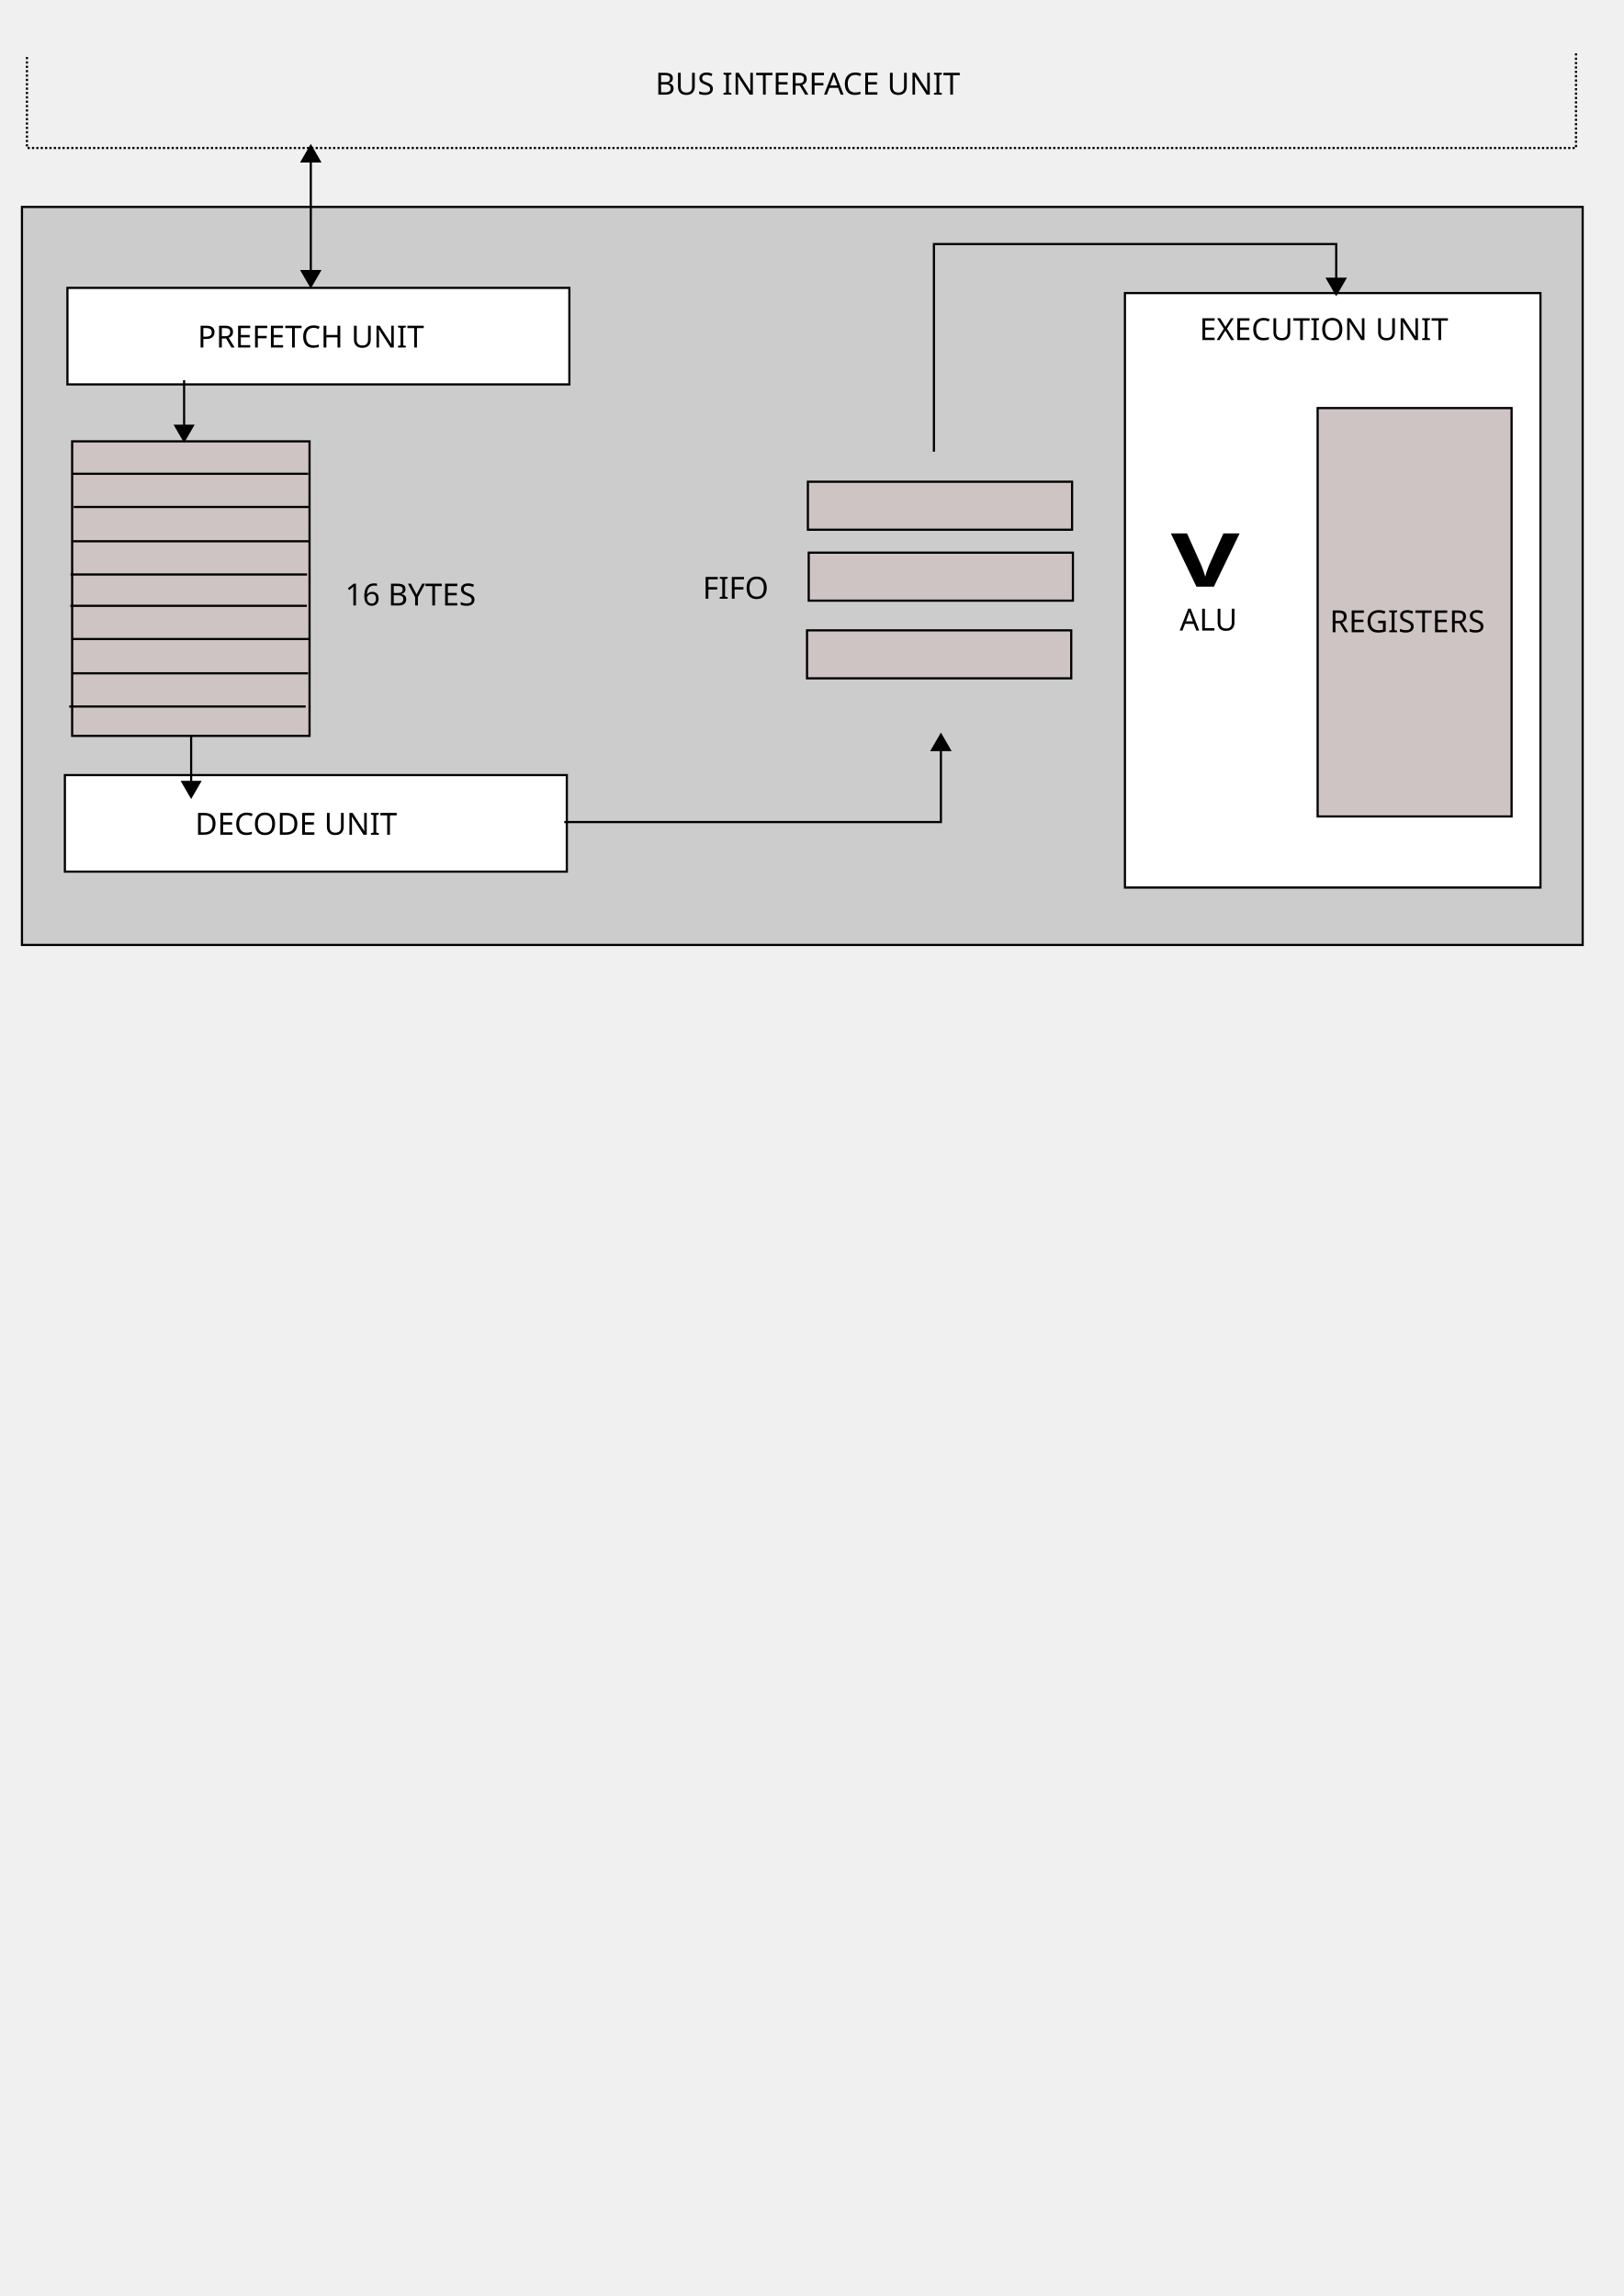
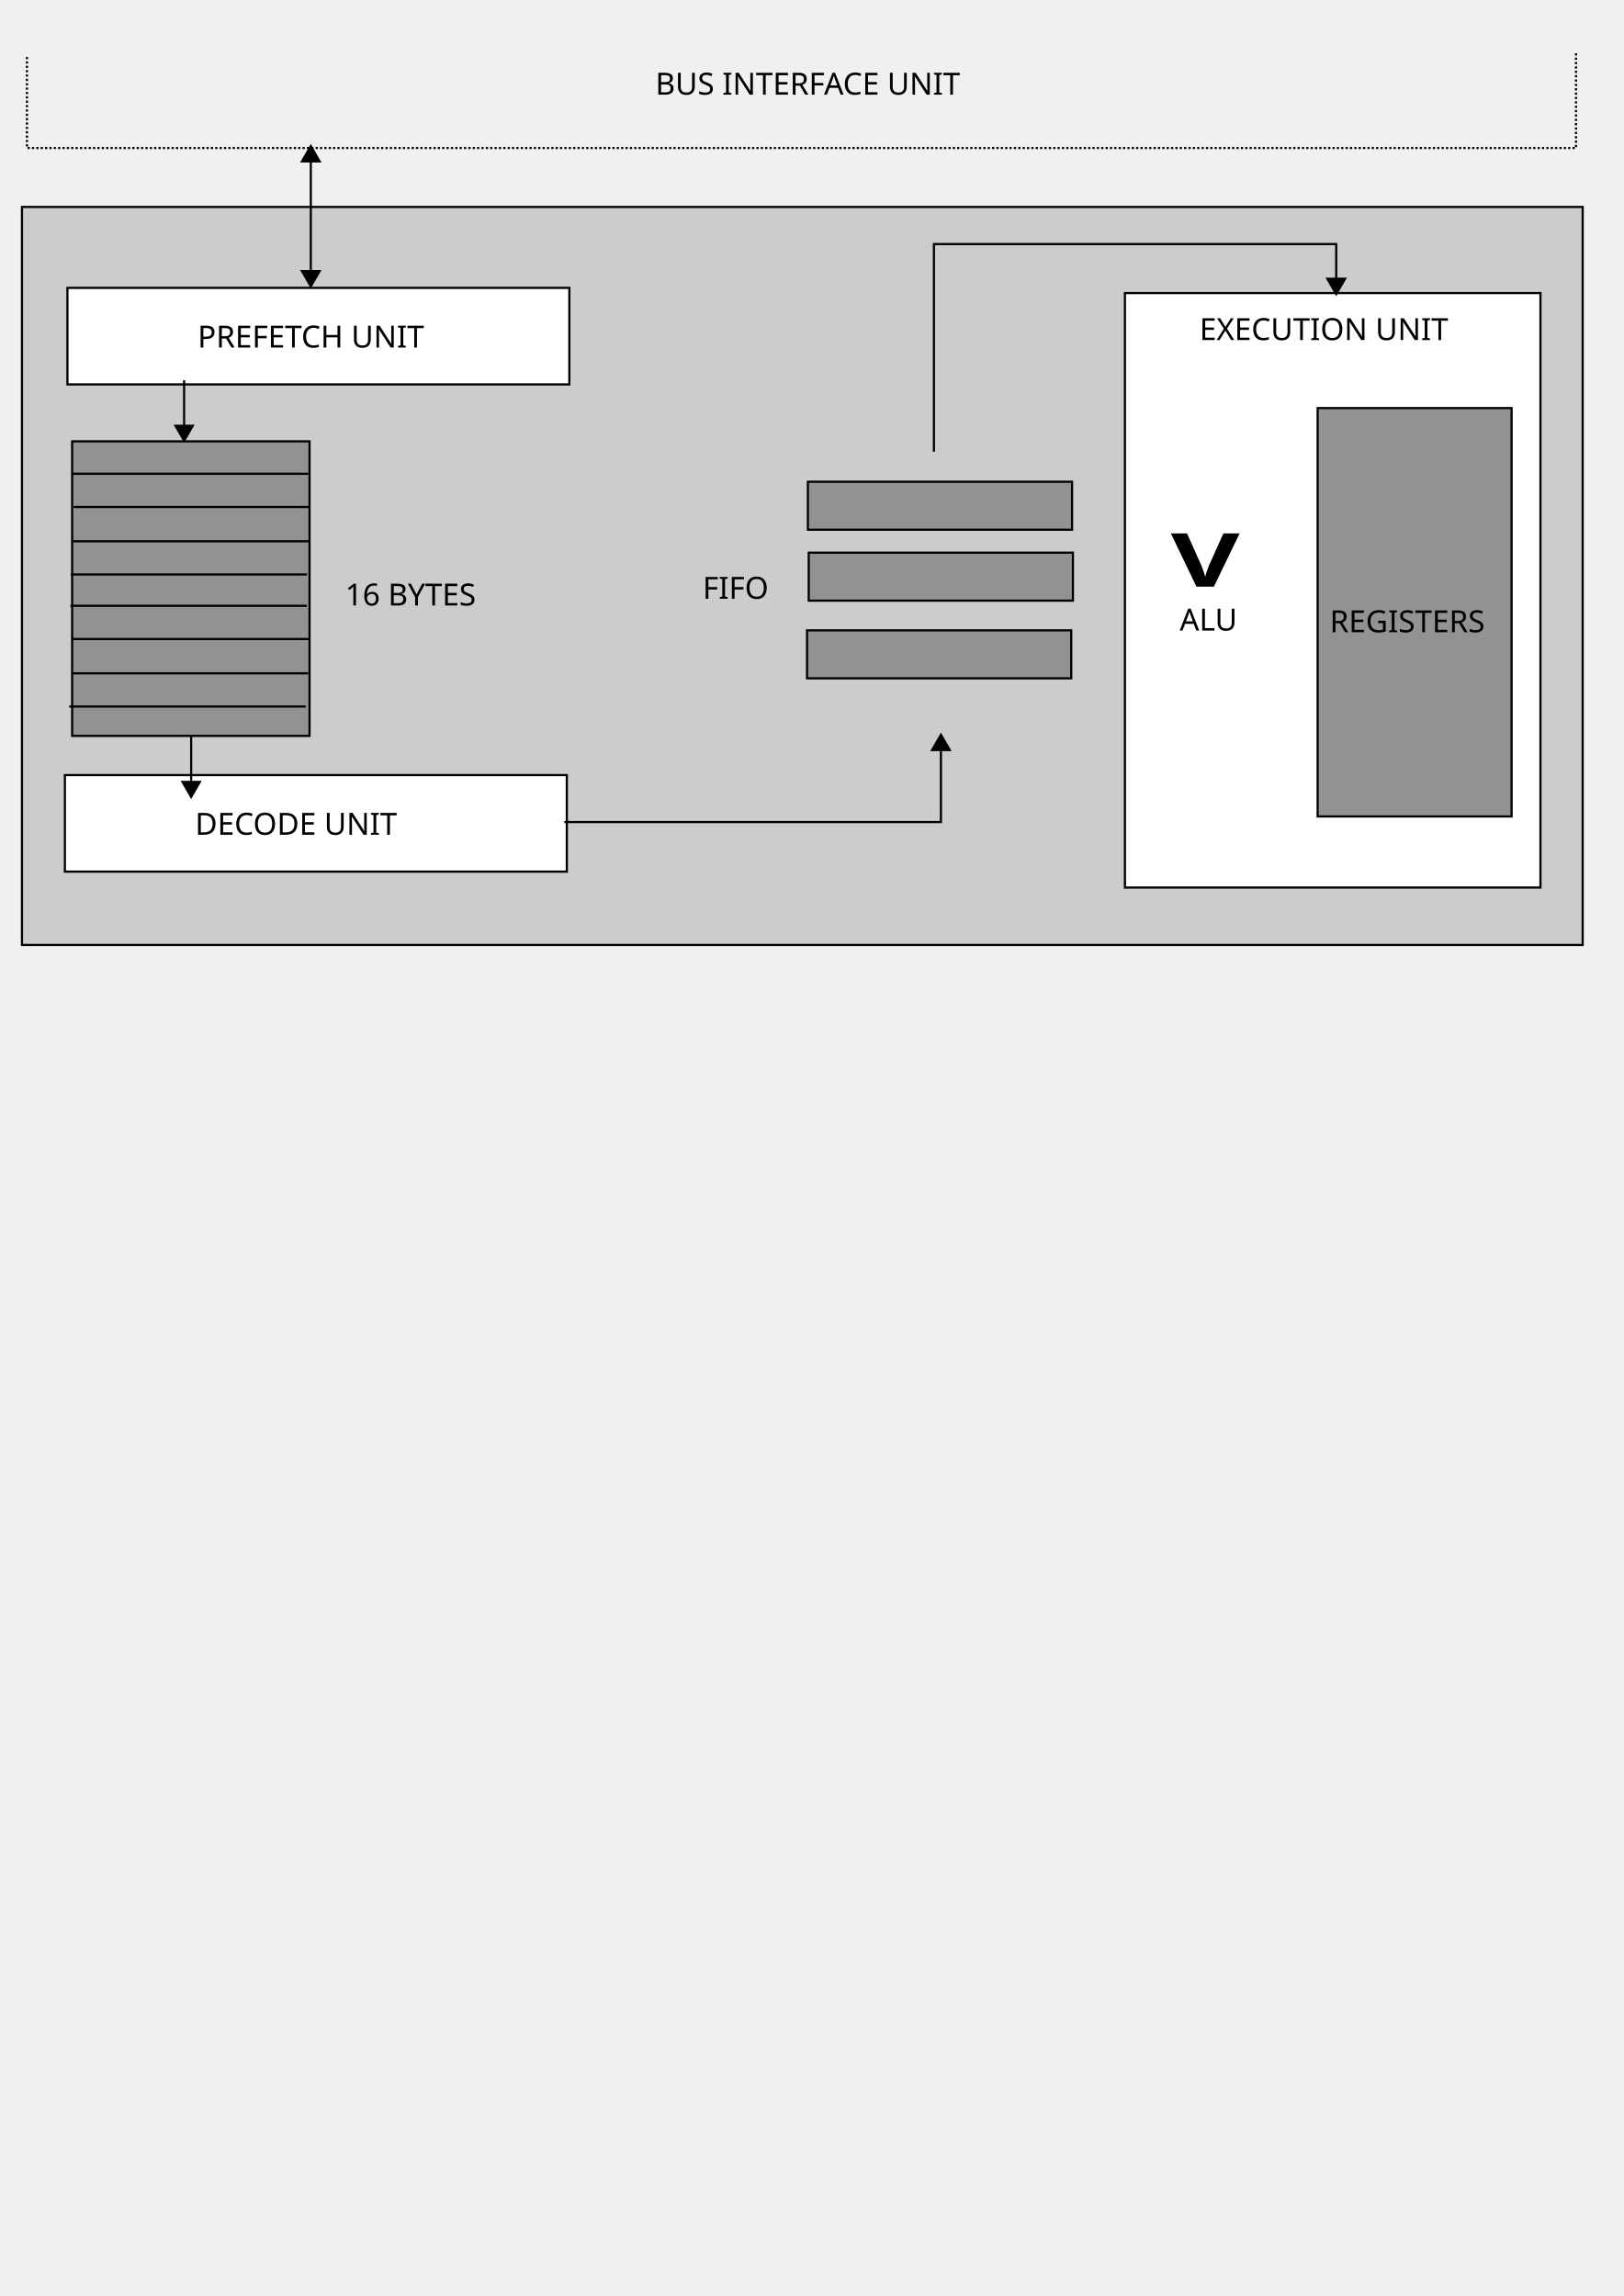
<svg xmlns="http://www.w3.org/2000/svg" width="210mm" height="297mm" viewBox="0 0 744.094 1052.362" id="svg4283" version="1.1">
  <defs id="defs4285">
    <marker orient="auto" refY="0.0" refX="0.0" id="marker6716" style="overflow:visible">
      <path id="path6718" d="M 5.77,0.0 L -2.88,5.0 L -2.88,-5.0 L 5.77,0.0 z " style="fill-rule:evenodd;stroke:#000000;stroke-width:1pt;stroke-opacity:1;fill:#000000;fill-opacity:1" transform="scale(0.8)" />
    </marker>
    <marker orient="auto" refY="0.0" refX="0.0" id="TriangleInL" style="overflow:visible">
      <path id="path5186" d="M 5.77,0.0 L -2.88,5.0 L -2.88,-5.0 L 5.77,0.0 z " style="fill-rule:evenodd;stroke:#000000;stroke-width:1pt;stroke-opacity:1;fill:#000000;fill-opacity:1" transform="scale(-0.8)" />
    </marker>
    <marker orient="auto" refY="0.0" refX="0.0" id="TriangleInM" style="overflow:visible">
      <path id="path5189" d="M 5.77,0.0 L -2.88,5.0 L -2.88,-5.0 L 5.77,0.0 z " style="fill-rule:evenodd;stroke:#000000;stroke-width:1pt;stroke-opacity:1;fill:#000000;fill-opacity:1" transform="scale(-0.4)" />
    </marker>
    <marker orient="auto" refY="0.0" refX="0.0" id="marker6336" style="overflow:visible">
      <path id="path6338" d="M 5.77,0.0 L -2.88,5.0 L -2.88,-5.0 L 5.77,0.0 z " style="fill-rule:evenodd;stroke:#000000;stroke-width:1pt;stroke-opacity:1;fill:#000000;fill-opacity:1" transform="scale(0.8)" />
    </marker>
    <marker style="overflow:visible" id="marker6072" refX="0.0" refY="0.0" orient="auto">
      <path transform="scale(0.8)" style="fill-rule:evenodd;stroke:#000000;stroke-width:1pt;stroke-opacity:1;fill:#000000;fill-opacity:1" d="M 5.77,0.0 L -2.88,5.0 L -2.88,-5.0 L 5.77,0.0 z " id="path6074" />
    </marker>
    <marker orient="auto" refY="0.0" refX="0.0" id="TriangleOutL" style="overflow:visible">
      <path id="path5195" d="M 5.77,0.0 L -2.88,5.0 L -2.88,-5.0 L 5.77,0.0 z " style="fill-rule:evenodd;stroke:#000000;stroke-width:1pt;stroke-opacity:1;fill:#000000;fill-opacity:1" transform="scale(0.8)" />
    </marker>
    <marker orient="auto" refY="0.0" refX="0.0" id="DiamondSstart" style="overflow:visible">
      <path id="path5147" d="M 0,-7.071 L -7.071,0 L 0,7.071 L 7.071,0 L 0,-7.071 z " style="fill-rule:evenodd;stroke:#000000;stroke-width:1pt;stroke-opacity:1;fill:#000000;fill-opacity:1" transform="scale(0.2) translate(6,0)" />
    </marker>
    <marker orient="auto" refY="0.0" refX="0.0" id="marker5357" style="overflow:visible;">
      <path id="path5359" style="fill-rule:evenodd;stroke-width:0.625;stroke-linejoin:round;stroke:#000000;stroke-opacity:1;fill:#000000;fill-opacity:1" d="M 8.719,4.034 L -2.207,0.016 L 8.719,-4.002 C 6.973,-1.63 6.983,1.616 8.719,4.034 z " transform="scale(1.1) rotate(180) translate(1,0)" />
    </marker>
    <marker orient="auto" refY="0.0" refX="0.0" id="marker5329" style="overflow:visible;">
      <path id="path5331" style="fill-rule:evenodd;stroke-width:0.625;stroke-linejoin:round;stroke:#000000;stroke-opacity:1;fill:#000000;fill-opacity:1" d="M 8.719,4.034 L -2.207,0.016 L 8.719,-4.002 C 6.973,-1.63 6.983,1.616 8.719,4.034 z " transform="scale(1.1) rotate(180) translate(1,0)" />
    </marker>
    <marker orient="auto" refY="0.0" refX="0.0" id="Arrow2Lend" style="overflow:visible;">
      <path id="path5074" style="fill-rule:evenodd;stroke-width:0.625;stroke-linejoin:round;stroke:#000000;stroke-opacity:1;fill:#000000;fill-opacity:1" d="M 8.719,4.034 L -2.207,0.016 L 8.719,-4.002 C 6.973,-1.63 6.983,1.616 8.719,4.034 z " transform="scale(1.1) rotate(180) translate(1,0)" />
    </marker>
    <marker orient="auto" refY="0" refX="0" id="TriangleOutL-0" style="overflow:visible">
      <path id="path5195-3" d="m 5.77,0 -8.65,5 0,-10 8.65,5 z" style="fill:#000000;fill-opacity:1;fill-rule:evenodd;stroke:#000000;stroke-width:1pt;stroke-opacity:1" transform="scale(0.8,0.8)" />
    </marker>
  </defs>
  <g id="layer1">
    <rect style="fill:#cccccc;fill-opacity:1;stroke:#000000;stroke-width:1;stroke-linecap:butt;stroke-miterlimit:4;stroke-dasharray:none;stroke-dashoffset:0;stroke-opacity:1" id="rect4831" width="715.23" height="338.264" x="10.063" y="94.852" />
    <text xml:space="preserve" style="font-style:normal;font-weight:normal;font-size:14px;line-height:125%;font-family:Sans;letter-spacing:0px;word-spacing:0px;fill:#000000;fill-opacity:1;stroke:none;stroke-width:1px;stroke-linecap:butt;stroke-linejoin:miter;stroke-opacity:1" x="300.335" y="43.375" id="text4835">
      <tspan id="tspan4837" x="300.335" y="43.375">BUS INTERFACE UNIT</tspan>
    </text>
    <path style="fill:none;fill-rule:evenodd;stroke:#000000;stroke-width:1;stroke-linecap:butt;stroke-linejoin:miter;stroke-miterlimit:4;stroke-dasharray:1,1;stroke-dashoffset:0;stroke-opacity:1" d="m 12.346,26.126 0,41.703 709.889,0 0,-44.156" id="path4877" />
    <rect style="fill:#ffffff;fill-opacity:1;stroke:#000000;stroke-width:1;stroke-linecap:butt;stroke-miterlimit:4;stroke-dasharray:none;stroke-dashoffset:0;stroke-opacity:1" id="rect4879" width="230.022" height="44.248" x="30.899" y="131.943" />
    <text xml:space="preserve" style="font-style:normal;font-weight:normal;font-size:14px;line-height:125%;font-family:Sans;letter-spacing:0px;word-spacing:0px;fill:#000000;fill-opacity:1;stroke:none;stroke-width:1px;stroke-linecap:butt;stroke-linejoin:miter;stroke-opacity:1" x="90.565" y="159.291" id="text4881">
      <tspan id="tspan4883" x="90.565" y="159.291">PREFETCH UNIT</tspan>
    </text>
    <rect style="fill:#ffffff;fill-opacity:1;stroke:#000000;stroke-width:1;stroke-linecap:butt;stroke-miterlimit:4;stroke-dasharray:none;stroke-dashoffset:0;stroke-opacity:1" id="rect4885" width="190.418" height="272.469" x="515.523" y="134.329" />
    <text xml:space="preserve" style="font-style:normal;font-weight:normal;font-size:14px;line-height:125%;font-family:Sans;letter-spacing:0px;word-spacing:0px;fill:#000000;fill-opacity:1;stroke:none;stroke-width:1px;stroke-linecap:butt;stroke-linejoin:miter;stroke-opacity:1" x="549.69" y="155.873" id="text4881-9">
      <tspan id="tspan4883-5" x="549.69" y="155.873">EXECUTION UNIT</tspan>
    </text>
    <rect style="fill:#ffffff;fill-opacity:1;stroke:#000000;stroke-width:1;stroke-linecap:butt;stroke-miterlimit:4;stroke-dasharray:none;stroke-dashoffset:0;stroke-opacity:1" id="rect4879-4" width="230.022" height="44.248" x="29.738" y="355.259" />
    <text xml:space="preserve" style="font-style:normal;font-weight:normal;font-size:14px;line-height:125%;font-family:Sans;letter-spacing:0px;word-spacing:0px;fill:#000000;fill-opacity:1;stroke:none;stroke-width:1px;stroke-linecap:butt;stroke-linejoin:miter;stroke-opacity:1" x="89.404" y="382.607" id="text4881-91">
      <tspan id="tspan4883-2" x="89.404" y="382.607">DECODE UNIT</tspan>
    </text>
-     <g id="g5032" transform="translate(-60,0)">
-       <rect y="202.289" x="93.062" height="135" width="108.792" id="rect4945" style="fill:#cfc4c4;fill-opacity:1;stroke:#000000;stroke-width:1;stroke-linecap:butt;stroke-miterlimit:4;stroke-dasharray:none;stroke-dashoffset:0;stroke-opacity:1" />
-       <path id="path4973" d="m 92.887,217.153 108.368,0" style="fill:none;fill-rule:evenodd;stroke:#000000;stroke-width:1px;stroke-linecap:butt;stroke-linejoin:miter;stroke-opacity:1" />
-       <path id="path4973-3" d="m 93.787,232.375 108.368,0" style="fill:none;fill-rule:evenodd;stroke:#000000;stroke-width:1px;stroke-linecap:butt;stroke-linejoin:miter;stroke-opacity:1" />
-       <path id="path4973-1" d="m 93.462,248.09 108.368,0" style="fill:none;fill-rule:evenodd;stroke:#000000;stroke-width:1px;stroke-linecap:butt;stroke-linejoin:miter;stroke-opacity:1" />
-       <path id="path4973-3-3" d="m 92.362,263.312 108.368,0" style="fill:none;fill-rule:evenodd;stroke:#000000;stroke-width:1px;stroke-linecap:butt;stroke-linejoin:miter;stroke-opacity:1" />
-       <path id="path4973-5" d="m 92.248,277.672 108.368,0" style="fill:none;fill-rule:evenodd;stroke:#000000;stroke-width:1px;stroke-linecap:butt;stroke-linejoin:miter;stroke-opacity:1" />
-       <path id="path4973-3-5" d="m 93.147,292.894 108.368,0" style="fill:none;fill-rule:evenodd;stroke:#000000;stroke-width:1px;stroke-linecap:butt;stroke-linejoin:miter;stroke-opacity:1" />
-       <path id="path4973-1-2" d="m 92.823,308.609 108.368,0" style="fill:none;fill-rule:evenodd;stroke:#000000;stroke-width:1px;stroke-linecap:butt;stroke-linejoin:miter;stroke-opacity:1" />
-       <path id="path4973-3-3-3" d="m 91.723,323.831 108.368,0" style="fill:none;fill-rule:evenodd;stroke:#000000;stroke-width:1px;stroke-linecap:butt;stroke-linejoin:miter;stroke-opacity:1" />
+     <g id="g5032" transform="translate(-60,0)" style="stroke:#000000;stroke-opacity:1;fill:#929292;fill-opacity:1">
+       <rect y="202.289" x="93.062" height="135" width="108.792" id="rect4945" style="fill:#929292;fill-opacity:1;stroke:#000000;stroke-width:1;stroke-linecap:butt;stroke-miterlimit:4;stroke-dasharray:none;stroke-dashoffset:0;stroke-opacity:1" />
+       <path id="path4973" d="m 92.887,217.153 108.368,0" style="fill:#929292;fill-rule:evenodd;stroke:#000000;stroke-width:1px;stroke-linecap:butt;stroke-linejoin:miter;stroke-opacity:1;fill-opacity:1" />
+       <path id="path4973-3" d="m 93.787,232.375 108.368,0" style="fill:#929292;fill-rule:evenodd;stroke:#000000;stroke-width:1px;stroke-linecap:butt;stroke-linejoin:miter;stroke-opacity:1;fill-opacity:1" />
+       <path id="path4973-1" d="m 93.462,248.09 108.368,0" style="fill:#929292;fill-rule:evenodd;stroke:#000000;stroke-width:1px;stroke-linecap:butt;stroke-linejoin:miter;stroke-opacity:1;fill-opacity:1" />
+       <path id="path4973-3-3" d="m 92.362,263.312 108.368,0" style="fill:#929292;fill-rule:evenodd;stroke:#000000;stroke-width:1px;stroke-linecap:butt;stroke-linejoin:miter;stroke-opacity:1;fill-opacity:1" />
+       <path id="path4973-5" d="m 92.248,277.672 108.368,0" style="fill:#929292;fill-rule:evenodd;stroke:#000000;stroke-width:1px;stroke-linecap:butt;stroke-linejoin:miter;stroke-opacity:1;fill-opacity:1" />
+       <path id="path4973-3-5" d="m 93.147,292.894 108.368,0" style="fill:#929292;fill-rule:evenodd;stroke:#000000;stroke-width:1px;stroke-linecap:butt;stroke-linejoin:miter;stroke-opacity:1;fill-opacity:1" />
+       <path id="path4973-1-2" d="m 92.823,308.609 108.368,0" style="fill:#929292;fill-rule:evenodd;stroke:#000000;stroke-width:1px;stroke-linecap:butt;stroke-linejoin:miter;stroke-opacity:1;fill-opacity:1" />
+       <path id="path4973-3-3-3" d="m 91.723,323.831 108.368,0" style="fill:#929292;fill-rule:evenodd;stroke:#000000;stroke-width:1px;stroke-linecap:butt;stroke-linejoin:miter;stroke-opacity:1;fill-opacity:1" />
    </g>
    <text xml:space="preserve" style="font-style:normal;font-weight:normal;font-size:14px;line-height:125%;font-family:Sans;letter-spacing:0px;word-spacing:0px;fill:#000000;fill-opacity:1;stroke:none;stroke-width:1px;stroke-linecap:butt;stroke-linejoin:miter;stroke-opacity:1" x="158.163" y="277.53" id="text5043">
      <tspan id="tspan5045" x="158.163" y="277.53">16 BYTES</tspan>
    </text>
    <path style="fill:none;fill-rule:evenodd;stroke:#000000;stroke-width:0.983;stroke-linecap:butt;stroke-linejoin:miter;stroke-miterlimit:4;stroke-dasharray:none;stroke-opacity:1;marker-end:url(#TriangleOutL)" d="m 84.372,174.258 0,23.166" id="path5047" />
    <path style="fill:none;fill-rule:evenodd;stroke:#000000;stroke-width:0.983;stroke-linecap:butt;stroke-linejoin:miter;stroke-miterlimit:4;stroke-dasharray:none;stroke-opacity:1;marker-end:url(#TriangleOutL-0)" d="m 87.598,337.497 0,23.166" id="path5047-9" />
    <path style="fill:none;fill-rule:evenodd;stroke:#000000;stroke-width:1;stroke-linecap:butt;stroke-linejoin:miter;stroke-miterlimit:4;stroke-dasharray:none;stroke-opacity:1;marker-end:url(#marker6072)" d="m 258.6,376.785 172.59,0 0,-35.333" id="path6064" />
-     <rect style="fill:#cfc4c4;fill-opacity:1;stroke:#000000;stroke-width:1;stroke-linecap:butt;stroke-miterlimit:4;stroke-dasharray:none;stroke-dashoffset:0;stroke-opacity:1" id="rect6130-5" width="121.074" height="21.994" x="370.227" y="220.8" />
-     <rect style="fill:#cfc4c4;fill-opacity:1;stroke:#000000;stroke-width:1;stroke-linecap:butt;stroke-miterlimit:4;stroke-dasharray:none;stroke-dashoffset:0;stroke-opacity:1" id="rect6130-5-5" width="121.074" height="21.994" x="370.614" y="253.311" />
-     <rect style="fill:#cfc4c4;fill-opacity:1;stroke:#000000;stroke-width:1;stroke-linecap:butt;stroke-miterlimit:4;stroke-dasharray:none;stroke-dashoffset:0;stroke-opacity:1" id="rect6130-5-9" width="121.074" height="21.994" x="369.84" y="288.917" />
+     <rect style="fill:#929292;fill-opacity:1;stroke:#000000;stroke-width:1;stroke-linecap:butt;stroke-miterlimit:4;stroke-dasharray:none;stroke-dashoffset:0;stroke-opacity:1" id="rect6130-5" width="121.074" height="21.994" x="370.227" y="220.8" />
+     <rect style="fill:#929292;fill-opacity:1;stroke:#000000;stroke-width:1;stroke-linecap:butt;stroke-miterlimit:4;stroke-dasharray:none;stroke-dashoffset:0;stroke-opacity:1" id="rect6130-5-5" width="121.074" height="21.994" x="370.614" y="253.311" />
+     <rect style="fill:#929292;fill-opacity:1;stroke:#000000;stroke-width:1;stroke-linecap:butt;stroke-miterlimit:4;stroke-dasharray:none;stroke-dashoffset:0;stroke-opacity:1" id="rect6130-5-9" width="121.074" height="21.994" x="369.84" y="288.917" />
    <text xml:space="preserve" style="font-style:normal;font-weight:normal;font-size:14px;line-height:125%;font-family:Sans;letter-spacing:0px;word-spacing:0px;fill:#000000;fill-opacity:1;stroke:none;stroke-width:1px;stroke-linecap:butt;stroke-linejoin:miter;stroke-opacity:1" x="322.008" y="274.433" id="text6324">
      <tspan id="tspan6326" x="322.008" y="274.433">FIFO</tspan>
    </text>
    <path style="fill:none;fill-rule:evenodd;stroke:#000000;stroke-width:1;stroke-linecap:butt;stroke-linejoin:miter;stroke-opacity:1;marker-end:url(#marker6336);stroke-miterlimit:4;stroke-dasharray:none" d="m 427.987,207.028 0,-95.164 184.358,0 0,18.251" id="path6328" />
    <text xml:space="preserve" style="font-style:normal;font-weight:normal;font-size:40.687px;line-height:125%;font-family:Sans;letter-spacing:0px;word-spacing:0px;fill:#000000;fill-opacity:1;stroke:none;stroke-width:1px;stroke-linecap:butt;stroke-linejoin:miter;stroke-opacity:1" x="450.689" y="320.131" id="text6527" transform="scale(1.190568,0.8399349)">
      <tspan id="tspan6529" x="450.689" y="320.131" style="font-weight:bold">V</tspan>
    </text>
    <text xml:space="preserve" style="font-style:normal;font-weight:normal;font-size:14px;line-height:125%;font-family:Sans;letter-spacing:0px;word-spacing:0px;fill:#000000;fill-opacity:1;stroke:none;stroke-width:1px;stroke-linecap:butt;stroke-linejoin:miter;stroke-opacity:1" x="540.615" y="289.015" id="text6531">
      <tspan id="tspan6533" x="540.615" y="289.015">ALU</tspan>
    </text>
-     <rect style="fill:#cfc4c4;fill-opacity:1;stroke:#000000;stroke-width:1;stroke-linecap:butt;stroke-miterlimit:4;stroke-dasharray:none;stroke-dashoffset:0;stroke-opacity:1" id="rect6535" width="88.881" height="187.187" x="603.833" y="187.032" />
+     <rect style="fill:#929292;fill-opacity:1;stroke:#000000;stroke-width:1;stroke-linecap:butt;stroke-miterlimit:4;stroke-dasharray:none;stroke-dashoffset:0;stroke-opacity:1" id="rect6535" width="88.881" height="187.187" x="603.833" y="187.032" />
    <text xml:space="preserve" style="font-style:normal;font-weight:normal;font-size:14px;line-height:125%;font-family:Sans;letter-spacing:0px;word-spacing:0px;fill:#000000;fill-opacity:1;stroke:none;stroke-width:1px;stroke-linecap:butt;stroke-linejoin:miter;stroke-opacity:1" x="609.377" y="289.789" id="text6537">
      <tspan id="tspan6539" x="609.377" y="289.789">REGISTERS</tspan>
    </text>
    <path style="fill:none;fill-rule:evenodd;stroke:#000000;stroke-width:1;stroke-linecap:butt;stroke-linejoin:miter;stroke-opacity:1;marker-start:url(#TriangleInL);marker-end:url(#marker6716);stroke-miterlimit:4;stroke-dasharray:none" d="m 142.427,71.636 0,54.945" id="path6560" />
  </g>
</svg>
